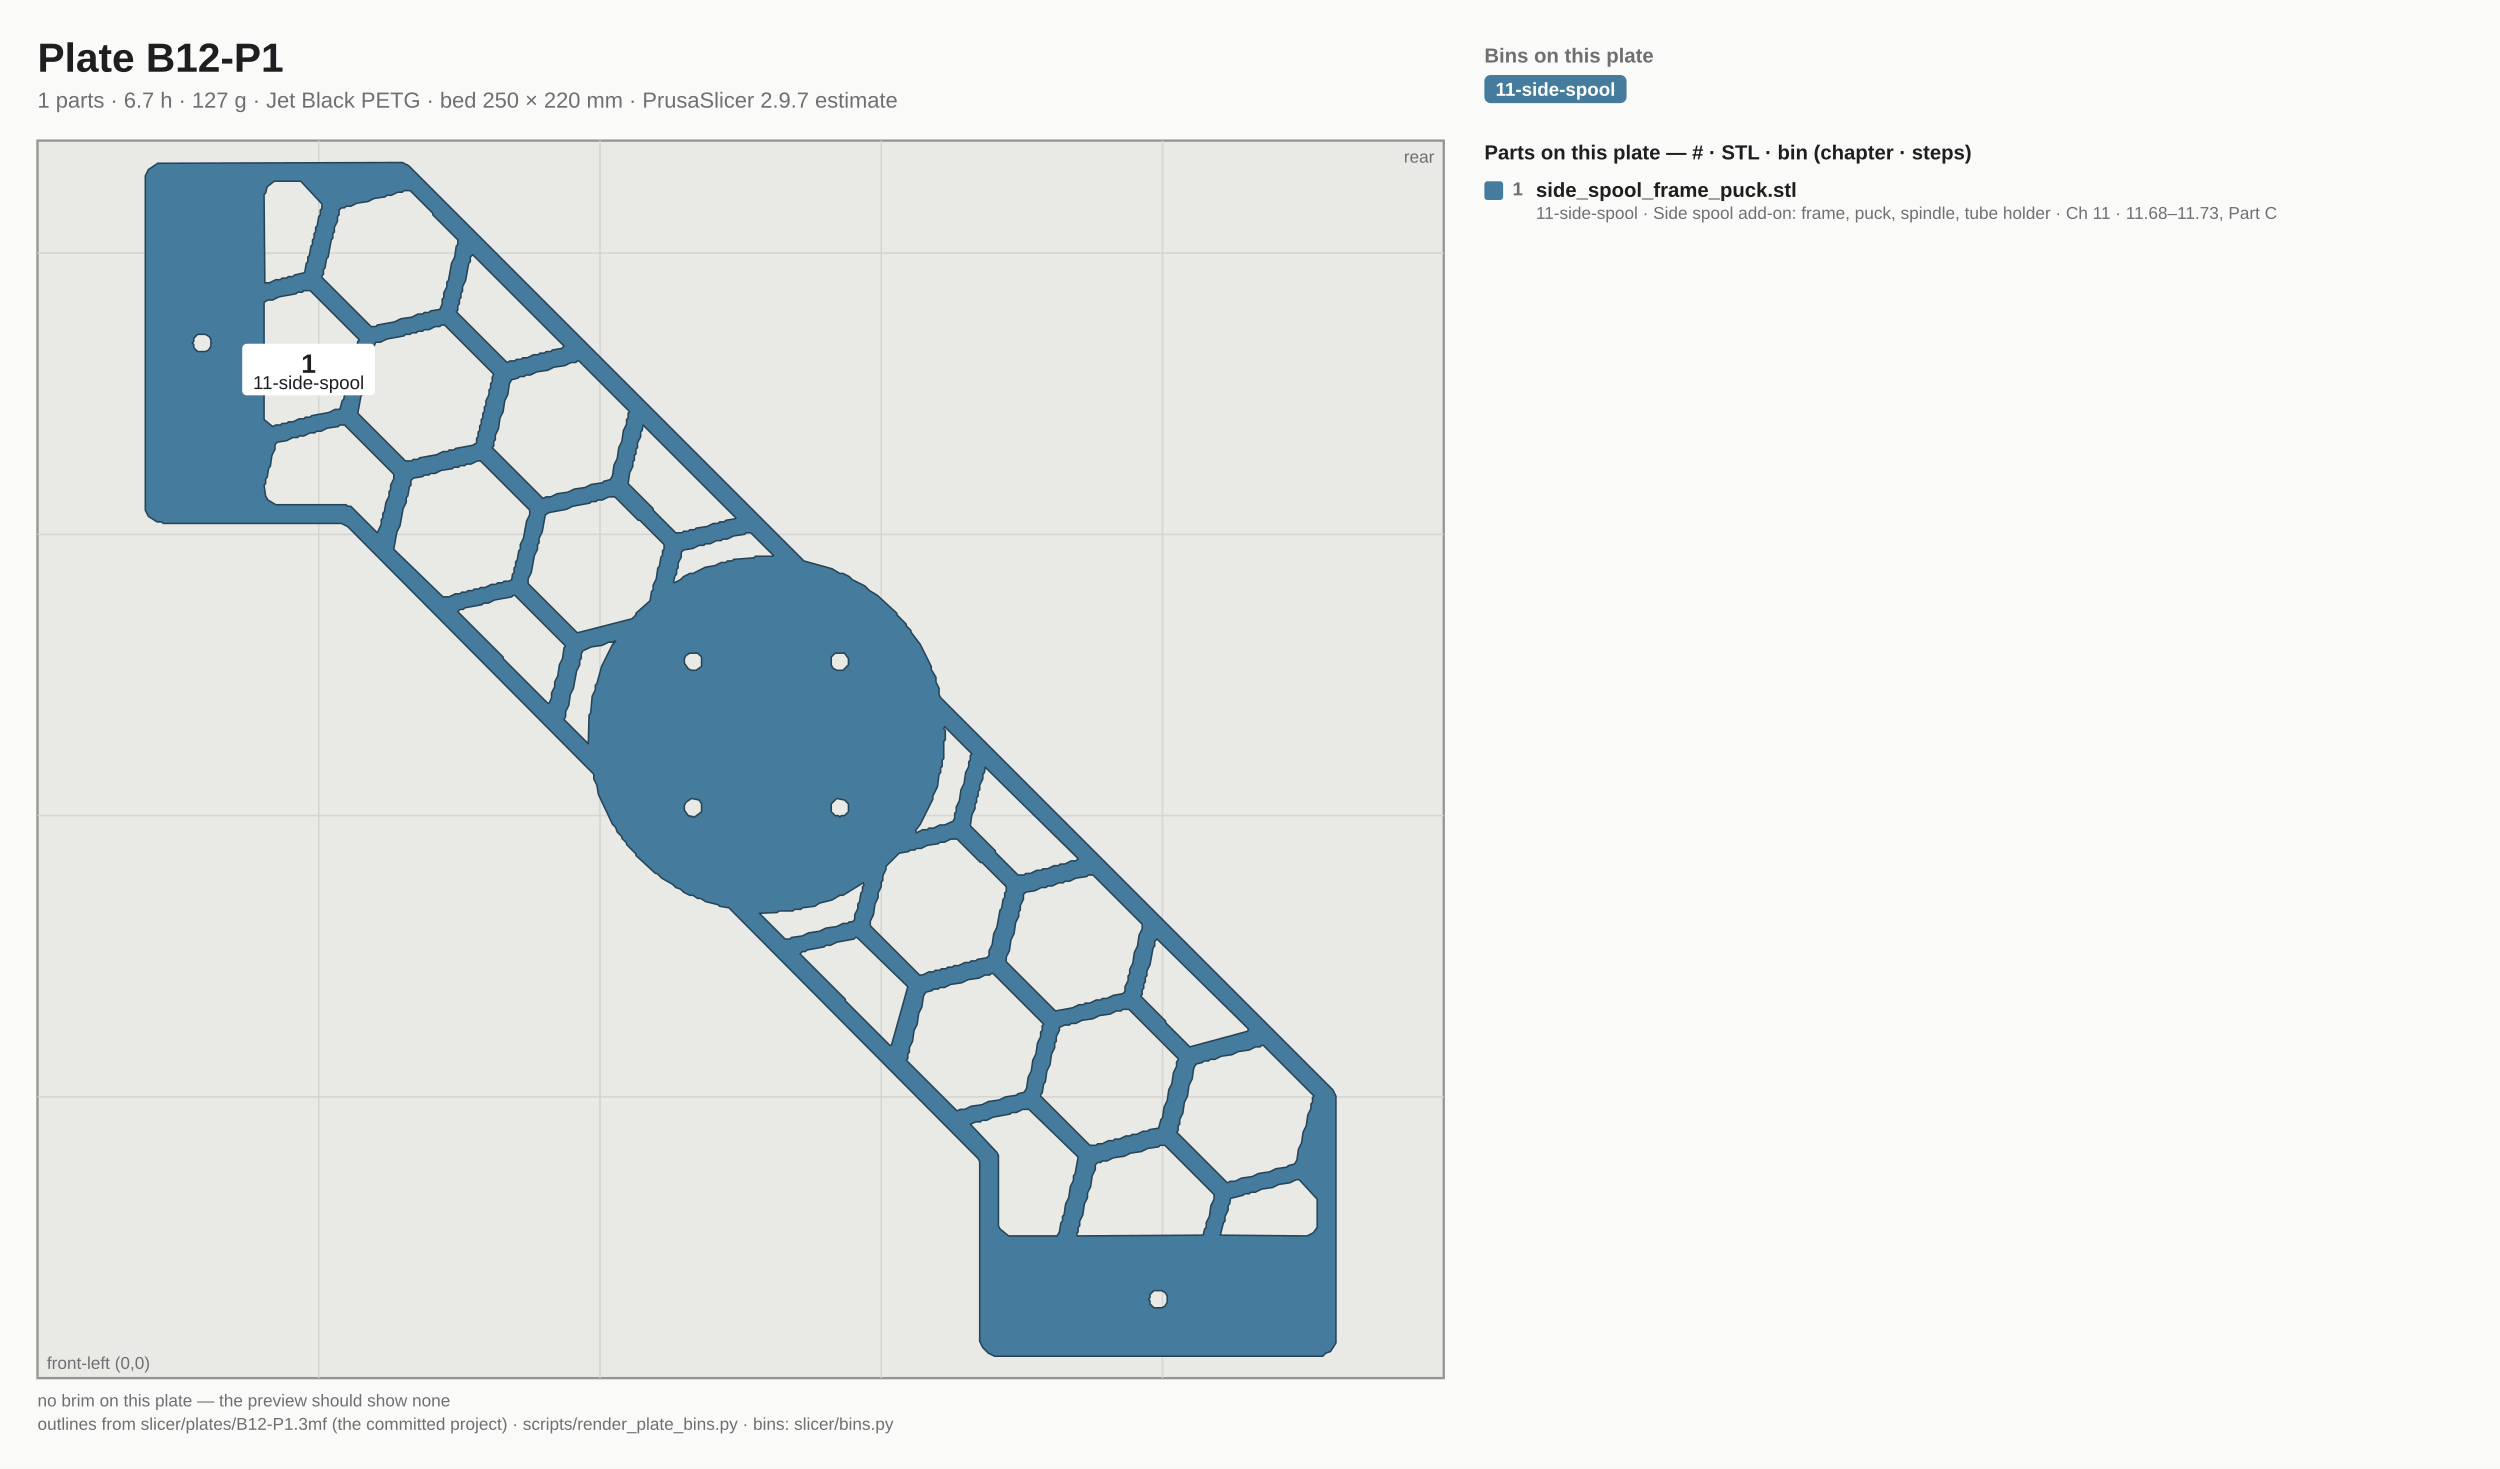
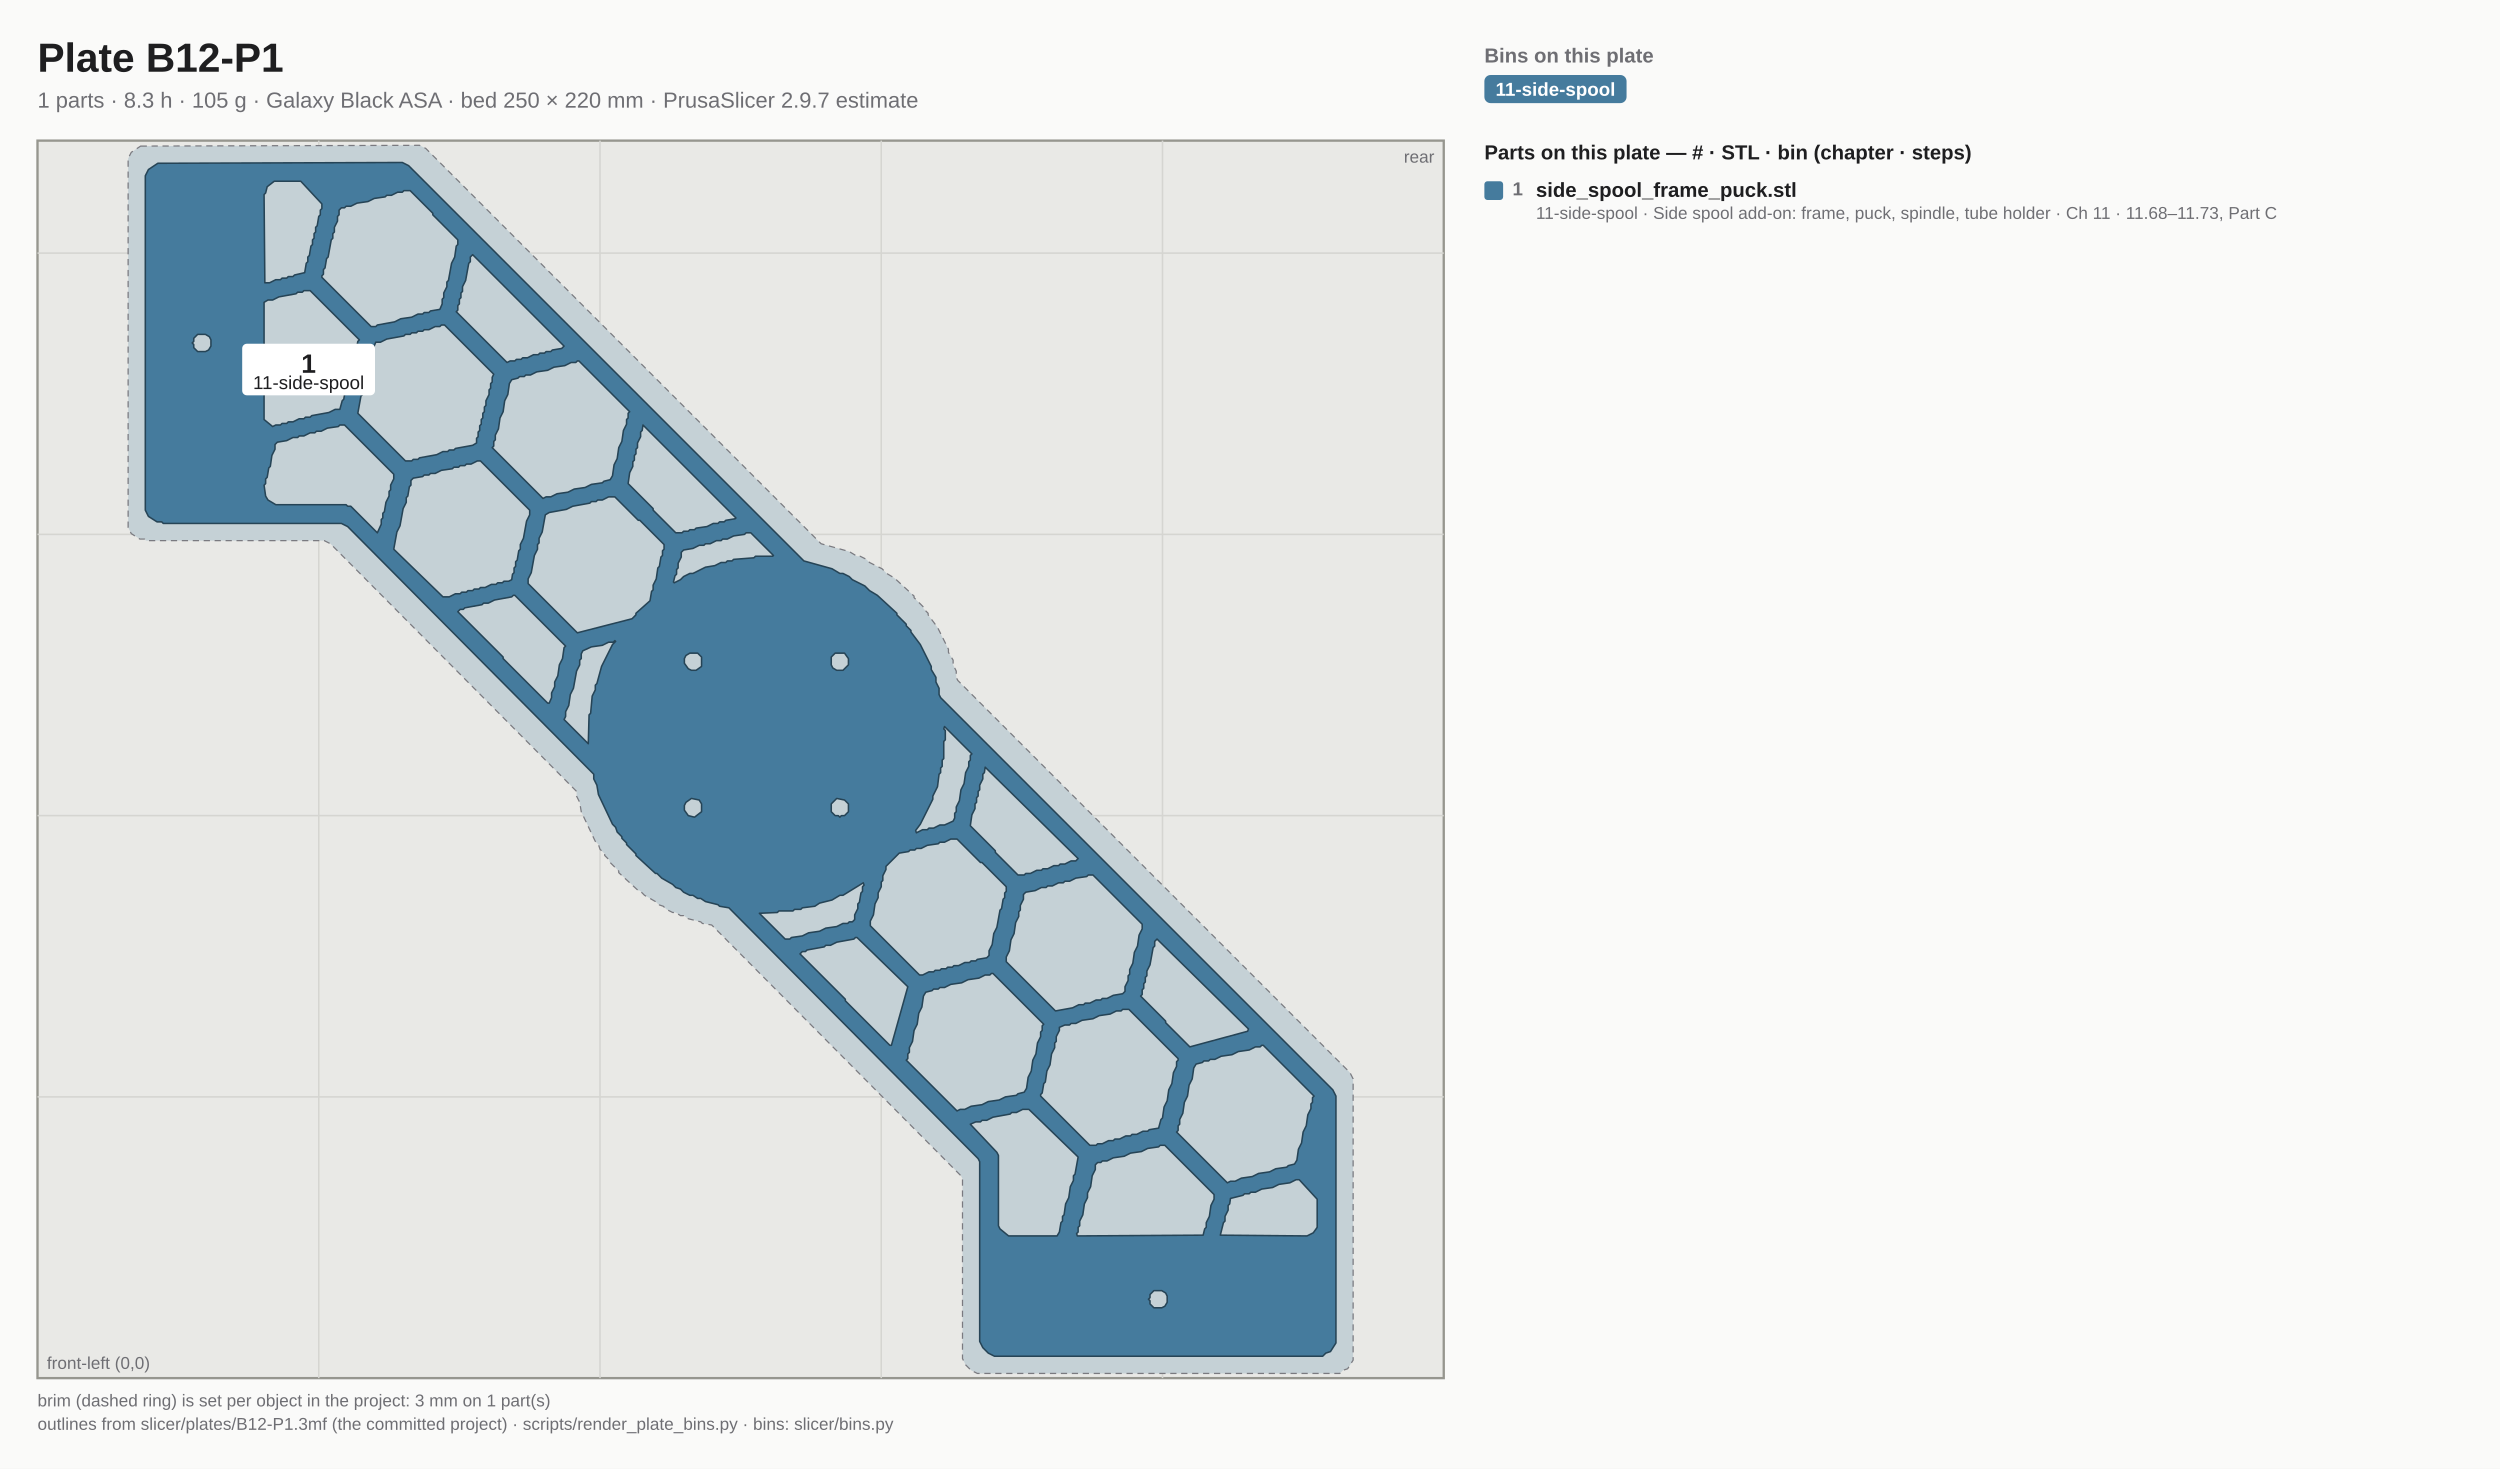
<svg xmlns="http://www.w3.org/2000/svg" width="1600" height="940" viewBox="0 0 1600 940" font-family="Arial, Helvetica, 'DejaVu Sans', sans-serif">
  <rect x="0" y="0" width="1600" height="940" fill="#fafaf9" />
  <text x="24.0" y="45.9" font-size="26" fill="#1e1e20" text-anchor="start" font-weight="bold">Plate B12-P1</text>
-   <text x="24.0" y="68.9" font-size="14" fill="#6e6e73" text-anchor="start">1 parts  ·  6.7 h  ·  127 g  ·  Jet Black PETG  ·  bed 250 × 220 mm  ·  PrusaSlicer 2.9.7 estimate</text>
+   <text x="24.0" y="68.9" font-size="14" fill="#6e6e73" text-anchor="start">1 parts  ·  8.3 h  ·  105 g  ·  Galaxy Black ASA  ·  bed 250 × 220 mm  ·  PrusaSlicer 2.9.7 estimate</text>
  <rect x="24.0" y="90.0" width="900.0" height="792.0" fill="#e9e9e6" stroke="#96968f" stroke-width="1.5" />
  <line x1="204.0" y1="90.0" x2="204.0" y2="882.0" stroke="#d5d5d1" stroke-width="1.0" />
  <line x1="384.0" y1="90.0" x2="384.0" y2="882.0" stroke="#d5d5d1" stroke-width="1.0" />
  <line x1="564.0" y1="90.0" x2="564.0" y2="882.0" stroke="#d5d5d1" stroke-width="1.0" />
  <line x1="744.0" y1="90.0" x2="744.0" y2="882.0" stroke="#d5d5d1" stroke-width="1.0" />
  <line x1="24.0" y1="702.0" x2="924.0" y2="702.0" stroke="#d5d5d1" stroke-width="1.0" />
  <line x1="24.0" y1="522.0" x2="924.0" y2="522.0" stroke="#d5d5d1" stroke-width="1.0" />
  <line x1="24.0" y1="342.0" x2="924.0" y2="342.0" stroke="#d5d5d1" stroke-width="1.0" />
  <line x1="24.0" y1="162.0" x2="924.0" y2="162.0" stroke="#d5d5d1" stroke-width="1.0" />
  <text x="30.0" y="876.1" font-size="11" fill="#6e6e73" text-anchor="start">front-left (0,0)</text>
  <text x="918.0" y="104.1" font-size="11" fill="#6e6e73" text-anchor="end">rear</text>
+   <path d="M90.0,93.5 268.5,93.0 272.5,95.0 525.5,348.0 543.5,353.0 548.5,356.0 550.5,356.0 554.5,358.0 556.5,360.0 564.5,364.0 567.5,367.0 572.5,370.0 585.0,381.5 585.0,382.5 591.0,388.5 591.0,389.5 594.0,392.5 594.0,393.5 600.0,401.5 607.0,415.5 607.0,417.5 610.0,422.5 610.0,425.5 612.0,429.5 612.0,433.5 613.0,435.5 864.0,686.5 866.0,690.5 866.0,870.5 862.5,876.0 859.5,877.0 857.5,879.0 625.5,879.0 621.5,877.0 618.0,873.5 616.0,869.5 616.0,754.5 615.0,752.5 455.5,592.0 449.5,591.0 448.5,590.0 440.5,588.0 437.5,586.0 435.5,586.0 432.5,584.0 430.5,584.0 426.5,582.0 424.5,580.0 421.5,579.0 419.5,577.0 412.5,573.0 409.5,570.0 408.5,570.0 396.0,558.5 396.0,557.5 390.0,551.5 390.0,550.5 387.0,547.5 387.0,546.5 384.0,543.5 383.0,540.5 381.0,538.5 372.0,519.5 371.0,513.5 369.0,509.5 369.0,506.5 211.5,348.0 207.5,346.0 93.5,346.0 92.5,345.0 89.5,345.0 84.0,341.5 82.0,337.5 82.0,101.5 84.0,97.5Z" fill-rule="evenodd" fill="#c5d1d6" stroke="#7a7a80" stroke-width="0.8" stroke-linejoin="round" stroke-dasharray="4 3" />
  <path d="M101.0,104.5 257.5,104.0 261.5,106.0 514.5,359.0 532.5,364.0 537.5,367.0 539.5,367.0 543.5,369.0 545.5,371.0 553.5,375.0 556.5,378.0 561.5,381.0 574.0,392.5 574.0,393.5 580.0,399.5 580.0,400.5 583.0,403.5 583.0,404.5 589.0,412.5 596.0,426.5 596.0,428.5 599.0,433.5 599.0,436.5 601.0,440.5 601.0,444.5 602.0,446.5 853.0,697.5 855.0,701.5 855.0,859.5 851.5,865.0 848.5,866.0 846.5,868.0 636.5,868.0 632.5,866.0 629.0,862.5 627.0,858.5 627.0,743.5 626.0,741.5 466.5,581.0 460.5,580.0 459.5,579.0 451.5,577.0 448.5,575.0 446.5,575.0 443.5,573.0 441.5,573.0 437.5,571.0 435.5,569.0 432.5,568.0 430.5,566.0 423.5,562.0 420.5,559.0 419.5,559.0 407.0,547.5 407.0,546.5 401.0,540.5 401.0,539.5 398.0,536.5 398.0,535.5 395.0,532.5 394.0,529.5 392.0,527.5 383.0,508.5 382.0,502.5 380.0,498.5 380.0,495.5 222.5,337.0 218.5,335.0 104.5,335.0 103.5,334.0 100.5,334.0 95.0,330.5 93.0,326.5 93.0,112.5 95.0,108.5Z M175.5,116.0 171.0,119.5 170.0,123.5 169.0,124.5 169.5,181.0 172.5,181.0 176.5,179.0 179.5,179.0 180.5,178.0 183.5,178.0 184.5,177.0 187.5,177.0 188.5,176.0 195.0,174.5 196.0,168.5 197.0,167.5 197.0,164.5 198.0,163.5 199.0,157.5 200.0,156.5 200.0,153.5 201.0,152.5 201.0,149.5 202.0,148.5 202.0,145.5 203.0,144.5 204.0,138.5 205.0,137.5 205.0,134.5 206.0,133.5 206.0,130.5 192.5,116.0Z M258.5,122.0 257.5,123.0 254.5,123.0 250.5,125.0 247.5,125.0 246.5,126.0 239.5,127.0 235.5,129.0 228.5,130.0 224.5,132.0 221.5,132.0 220.5,133.0 218.5,133.0 217.0,134.5 217.0,137.5 216.0,138.5 216.0,141.5 214.0,145.5 214.0,148.5 213.0,149.5 213.0,152.5 212.0,153.5 210.0,164.5 209.0,165.5 208.0,171.5 207.0,172.5 207.0,175.5 206.0,176.5 206.0,177.5 237.5,209.0 240.5,209.0 241.5,208.0 252.5,206.0 256.5,204.0 263.5,203.0 267.5,201.0 270.5,201.0 271.5,200.0 274.5,200.0 275.5,199.0 281.5,198.0 283.0,194.5 283.0,191.5 284.0,190.5 284.0,187.5 286.0,183.5 286.0,180.5 287.0,179.5 289.0,168.5 291.0,164.5 292.0,157.5 293.0,156.5 293.0,153.5 277.0,137.5 277.0,136.5 262.5,122.0Z M302.5,163.0 301.0,164.5 301.0,167.5 300.0,168.5 298.0,179.5 296.0,183.5 296.0,186.5 295.0,187.5 295.0,190.5 294.0,191.5 294.0,194.5 293.0,195.5 293.0,198.5 292.0,199.5 324.5,232.0 326.5,231.0 329.5,231.0 330.5,230.0 333.5,230.0 334.5,229.0 337.5,229.0 341.5,227.0 344.5,227.0 345.5,226.0 348.5,226.0 349.5,225.0 352.5,225.0 353.5,224.0 359.5,223.0 361.0,221.5Z M194.5,186.0 193.5,187.0 190.5,187.0 189.5,188.0 178.5,190.0 174.5,192.0 171.5,192.0 169.0,193.5 169.0,268.5 174.5,273.0 176.5,272.0 179.5,272.0 180.5,271.0 183.5,271.0 184.5,270.0 187.5,270.0 191.5,268.0 194.5,268.0 195.5,267.0 198.5,267.0 199.5,266.0 210.5,264.0 214.5,262.0 217.5,262.0 219.0,256.5 220.0,255.5 222.0,244.5 224.0,240.5 225.0,233.5 227.0,229.5 229.0,218.5 230.0,217.5 198.5,186.0Z M282.5,208.0 281.5,209.0 278.5,209.0 274.5,211.0 271.5,211.0 270.5,212.0 267.5,212.0 266.5,213.0 263.5,213.0 262.5,214.0 259.5,214.0 258.5,215.0 247.5,217.0 243.5,219.0 240.5,219.0 239.0,222.5 239.0,225.5 238.0,226.5 238.0,229.5 237.0,230.5 237.0,233.5 235.0,237.5 235.0,240.5 234.0,241.5 234.0,244.5 233.0,245.5 233.0,248.5 232.0,249.5 232.0,252.5 231.0,253.5 229.0,264.5 259.5,295.0 263.5,295.0 264.5,294.0 267.5,294.0 268.5,293.0 279.5,291.0 283.5,289.0 286.5,289.0 287.5,288.0 290.5,288.0 291.5,287.0 302.5,285.0 305.0,283.5 305.0,280.5 306.0,279.5 306.0,276.5 307.0,275.5 307.0,272.5 308.0,271.5 308.0,268.5 309.0,267.5 309.0,264.5 310.0,263.5 310.0,260.5 311.0,259.5 311.0,256.5 313.0,252.5 313.0,249.5 314.0,248.5 314.0,245.5 315.0,244.5 315.0,241.5 316.0,239.5 284.5,208.0Z M126.5,214.0 124.0,216.5 124.0,218.5 123.0,219.5 124.0,220.5 124.0,222.5 126.5,225.0 131.5,225.0 133.5,224.0 135.0,221.5 135.0,217.5 134.0,215.5 131.5,214.0Z M369.5,231.0 368.5,232.0 365.5,232.0 361.5,234.0 354.5,235.0 350.5,237.0 343.5,238.0 339.5,240.0 336.5,240.0 335.5,241.0 332.5,241.0 331.5,242.0 327.5,243.0 326.0,245.5 325.0,252.5 323.0,256.5 322.0,263.5 320.0,267.5 319.0,274.5 317.0,278.5 317.0,281.5 316.0,282.5 316.0,285.5 315.0,286.5 347.5,319.0 349.5,318.0 352.5,318.0 356.5,316.0 363.5,315.0 367.5,313.0 374.5,312.0 378.5,310.0 385.5,309.0 386.5,308.0 390.5,307.0 392.0,304.5 393.0,297.5 395.0,293.5 396.0,286.5 398.0,282.5 399.0,275.5 401.0,271.5 401.0,268.5 402.0,267.5 402.0,264.5 403.0,263.5 370.5,231.0Z M217.5,272.0 216.5,273.0 209.5,274.0 205.5,276.0 202.5,276.0 201.5,277.0 198.5,277.0 194.5,279.0 191.5,279.0 190.5,280.0 187.5,280.0 183.5,282.0 177.5,283.0 176.0,284.5 176.0,287.5 174.0,291.5 173.0,298.5 172.0,299.5 171.0,305.5 170.0,306.5 170.0,309.5 169.0,310.5 170.0,317.5 171.5,320.0 176.5,323.0 221.5,323.0 222.5,324.0 224.5,324.0 241.5,341.0 244.0,335.5 244.0,332.5 245.0,331.5 245.0,328.5 246.0,327.5 247.0,321.5 249.0,317.5 249.0,314.5 250.0,313.5 250.0,310.5 252.0,306.5 252.0,303.5 220.5,272.0Z M411.5,272.0 411.0,275.5 410.0,276.5 410.0,279.5 408.0,283.5 408.0,286.5 407.0,287.5 407.0,290.5 406.0,291.5 406.0,294.5 405.0,295.5 405.0,298.5 403.0,302.5 402.0,309.5 418.0,325.5 418.0,326.5 432.5,341.0 436.5,341.0 437.5,340.0 440.5,340.0 441.5,339.0 444.5,339.0 445.5,338.0 452.5,337.0 456.5,335.0 459.5,335.0 460.5,334.0 463.5,334.0 464.5,333.0 470.5,332.0 471.0,331.5Z M305.5,295.0 301.5,297.0 298.5,297.0 297.5,298.0 294.5,298.0 293.5,299.0 290.5,299.0 289.5,300.0 282.5,301.0 278.5,303.0 275.5,303.0 274.5,304.0 271.5,304.0 270.5,305.0 264.5,306.0 263.0,307.5 263.0,310.5 262.0,311.5 261.0,317.5 260.0,318.5 260.0,321.5 258.0,325.5 256.0,336.5 254.0,340.5 252.0,351.5 283.5,382.0 287.5,382.0 291.5,380.0 294.5,380.0 295.5,379.0 298.5,379.0 299.5,378.0 302.5,378.0 303.5,377.0 306.5,377.0 307.5,376.0 310.5,376.0 314.5,374.0 317.5,374.0 318.5,373.0 321.5,373.0 322.5,372.0 325.5,372.0 327.5,371.0 328.0,367.5 329.0,366.5 329.0,363.5 330.0,362.5 330.0,359.5 331.0,358.5 332.0,352.5 333.0,351.5 333.0,348.5 335.0,344.5 337.0,333.5 339.0,329.5 339.0,326.5 307.5,295.0Z M389.5,318.0 385.5,320.0 382.5,320.0 381.5,321.0 378.5,321.0 377.5,322.0 366.5,324.0 362.5,326.0 351.5,328.0 349.0,329.5 347.0,340.5 345.0,344.5 345.0,347.5 344.0,348.5 344.0,351.5 342.0,355.5 340.0,366.5 338.0,370.5 338.0,373.5 369.5,405.0 404.5,396.0 407.0,393.5 407.0,392.5 416.0,384.5 417.0,378.5 418.0,377.5 418.0,374.5 420.0,370.5 421.0,363.5 422.0,362.5 423.0,356.5 424.0,355.5 424.0,352.5 425.0,351.5 425.0,348.5 409.5,333.0 408.5,333.0 393.5,318.0Z M477.5,341.0 476.5,342.0 469.5,343.0 465.5,345.0 462.5,345.0 461.5,346.0 458.5,346.0 454.5,348.0 451.5,348.0 450.5,349.0 447.5,349.0 443.5,351.0 437.5,352.0 436.0,353.5 436.0,356.5 434.0,360.5 434.0,363.5 433.0,364.5 433.0,367.5 432.0,368.5 431.0,372.5 431.5,373.0 435.5,371.0 437.5,369.0 441.5,367.0 443.5,367.0 451.5,363.0 457.5,362.0 461.5,360.0 464.5,360.0 465.5,359.0 468.5,359.0 469.5,358.0 482.5,357.0 483.5,356.0 494.5,356.0 495.0,355.5 480.5,341.0Z M328.5,381.0 327.5,382.0 316.5,384.0 312.5,386.0 309.5,386.0 308.5,387.0 297.5,389.0 296.5,390.0 294.5,390.0 293.0,391.5 322.0,420.5 322.0,421.5 350.5,450.0 351.5,450.0 353.0,446.5 353.0,443.5 355.0,439.5 355.0,436.5 357.0,432.5 358.0,425.5 360.0,421.5 361.0,414.5 362.0,413.5 329.5,381.0Z M393.5,410.0 392.5,411.0 389.5,411.0 385.5,413.0 378.5,414.0 373.0,416.5 372.0,418.5 372.0,421.5 371.0,422.5 371.0,425.5 369.0,429.5 367.0,440.5 365.0,444.5 364.0,451.5 362.0,455.5 362.0,458.5 361.0,460.5 376.5,476.0 377.0,457.5 378.0,456.5 379.0,445.5 381.0,441.5 381.0,438.5 382.0,437.5 385.0,426.5 392.0,412.5 394.0,410.5Z M441.5,418.0 439.0,419.5 438.0,421.5 438.0,424.5 440.5,428.0 442.5,429.0 445.5,429.0 449.0,426.5 449.0,420.5 446.5,418.0Z M534.5,418.0 532.0,420.5 532.0,425.5 533.0,427.5 535.5,429.0 539.5,429.0 543.0,425.5 543.0,421.5 540.5,418.0Z M604.5,465.0 604.0,466.5 605.0,467.5 605.0,473.5 604.0,474.5 604.0,485.5 603.0,486.5 603.0,490.5 602.0,491.5 602.0,494.5 601.0,495.5 600.0,503.5 597.0,509.5 597.0,511.5 589.0,527.5 586.0,531.5 586.5,533.0 590.5,531.0 593.5,531.0 594.5,530.0 597.5,530.0 601.5,528.0 604.5,528.0 610.0,525.5 611.0,523.5 611.0,520.5 612.0,519.5 612.0,516.5 614.0,512.5 615.0,505.5 617.0,501.5 618.0,494.5 620.0,490.5 620.0,487.5 621.0,486.5 621.0,483.5 622.0,482.5Z M630.5,491.0 630.0,494.5 629.0,495.5 629.0,498.5 627.0,502.5 627.0,505.5 626.0,506.5 626.0,509.5 625.0,510.5 625.0,513.5 624.0,514.5 624.0,517.5 622.0,521.5 621.0,528.5 637.0,544.5 637.0,545.5 651.5,560.0 655.5,560.0 656.5,559.0 659.5,559.0 663.5,557.0 666.5,557.0 667.5,556.0 670.5,556.0 674.5,554.0 677.5,554.0 678.5,553.0 681.5,553.0 685.5,551.0 688.5,551.0 690.0,549.5Z M442.5,511.0 439.0,513.5 438.0,515.5 438.0,518.5 440.5,522.0 444.5,523.0 449.0,519.5 449.0,514.5 447.5,512.0Z M535.5,511.0 532.0,514.5 532.0,519.5 534.5,522.0 536.5,522.0 537.5,523.0 538.5,522.0 540.5,522.0 543.0,519.5 543.0,514.5 540.5,512.0Z M608.5,537.0 604.5,539.0 601.5,539.0 600.5,540.0 593.5,541.0 589.5,543.0 586.5,543.0 585.5,544.0 582.5,544.0 581.5,545.0 575.5,546.0 567.0,554.5 567.0,556.5 565.0,560.5 565.0,563.5 564.0,564.5 564.0,567.5 562.0,571.5 562.0,574.5 560.0,578.5 559.0,585.5 557.0,589.5 557.0,592.5 588.5,624.0 590.5,624.0 594.5,622.0 597.5,622.0 598.5,621.0 601.5,621.0 602.5,620.0 605.5,620.0 606.5,619.0 609.5,619.0 610.5,618.0 613.5,618.0 617.5,616.0 620.5,616.0 621.5,615.0 624.5,615.0 625.5,614.0 631.5,613.0 633.0,611.5 633.0,608.5 635.0,604.5 636.0,597.5 638.0,593.5 640.0,582.5 641.0,581.5 642.0,575.5 643.0,574.5 643.0,571.5 644.0,570.5 644.0,567.5 628.5,552.0 627.5,552.0 612.5,537.0Z M696.5,560.0 695.5,561.0 688.5,562.0 684.5,564.0 681.5,564.0 680.5,565.0 677.5,565.0 673.5,567.0 670.5,567.0 669.5,568.0 666.5,568.0 662.5,570.0 656.5,571.0 655.0,572.5 655.0,575.5 653.0,579.5 653.0,582.5 652.0,583.5 652.0,586.5 650.0,590.5 649.0,597.5 647.0,601.5 646.0,608.5 644.0,612.5 644.0,615.5 675.5,647.0 686.5,645.0 690.5,643.0 693.5,643.0 694.5,642.0 697.5,642.0 701.5,640.0 704.5,640.0 705.5,639.0 708.5,639.0 712.5,637.0 718.5,636.0 720.0,634.5 720.0,631.5 722.0,627.5 722.0,624.5 723.0,623.5 723.0,620.5 725.0,616.5 726.0,609.5 728.0,605.5 729.0,598.5 731.0,594.5 731.0,591.5 699.5,560.0Z M552.5,565.0 539.5,573.0 537.5,573.0 532.5,576.0 524.5,578.0 521.5,580.0 513.5,581.0 512.5,582.0 508.5,582.0 507.5,583.0 498.5,583.0 497.5,584.0 486.0,584.5 502.5,601.0 505.5,601.0 506.5,600.0 513.5,599.0 517.5,597.0 524.5,596.0 528.5,594.0 535.5,593.0 539.5,591.0 542.5,591.0 543.5,590.0 545.5,590.0 547.0,588.5 547.0,585.5 549.0,581.5 549.0,578.5 550.0,577.5 551.0,571.5 552.0,570.5 552.0,567.5 553.0,566.5Z M547.5,600.0 546.5,601.0 535.5,603.0 531.5,605.0 528.5,605.0 527.5,606.0 516.5,608.0 515.5,609.0 513.5,609.0 512.0,610.5 541.0,639.5 541.0,640.5 569.5,669.0 570.5,669.0 581.0,631.5 548.5,600.0Z M740.5,601.0 739.0,602.5 739.0,605.5 738.0,606.5 736.0,617.5 734.0,621.5 734.0,624.5 733.0,625.5 733.0,628.5 732.0,629.5 732.0,632.5 731.0,633.5 731.0,636.5 730.0,637.5 746.0,653.5 746.0,654.5 761.5,670.0 798.5,660.0 799.0,658.5Z M634.5,623.0 633.5,624.0 630.5,624.0 626.5,626.0 619.5,627.0 615.5,629.0 608.5,630.0 604.5,632.0 601.5,632.0 600.5,633.0 597.5,633.0 596.5,634.0 592.5,635.0 591.0,637.5 590.0,644.5 588.0,648.5 587.0,655.5 585.0,659.5 584.0,666.5 582.0,670.5 582.0,673.5 581.0,674.5 581.0,677.5 580.0,678.5 612.5,711.0 614.5,710.0 617.5,710.0 621.5,708.0 628.5,707.0 632.5,705.0 639.5,704.0 643.5,702.0 650.5,701.0 651.5,700.0 655.5,699.0 657.0,696.5 658.0,689.5 660.0,685.5 661.0,678.5 663.0,674.5 664.0,667.5 666.0,663.5 666.0,660.5 667.0,659.5 667.0,656.5 668.0,655.5 635.5,623.0Z M718.5,646.0 717.5,647.0 714.5,647.0 710.5,649.0 703.5,650.0 699.5,652.0 692.5,653.0 688.5,655.0 685.5,655.0 684.5,656.0 681.5,656.0 678.0,657.5 678.0,659.5 676.0,663.5 676.0,666.5 675.0,667.5 675.0,670.5 673.0,674.5 672.0,681.5 670.0,685.5 669.0,692.5 668.0,693.5 667.0,699.5 666.0,700.5 666.0,701.5 697.5,733.0 701.5,733.0 702.5,732.0 705.5,732.0 709.5,730.0 712.5,730.0 713.5,729.0 716.5,729.0 720.5,727.0 723.5,727.0 724.5,726.0 727.5,726.0 731.5,724.0 734.5,724.0 735.5,723.0 741.5,722.0 743.0,716.5 744.0,715.5 745.0,708.5 747.0,704.5 748.0,697.5 750.0,693.5 751.0,686.5 753.0,682.5 753.0,679.5 754.0,678.5 754.0,677.5 722.5,646.0Z M807.5,669.0 806.5,670.0 803.5,670.0 799.5,672.0 792.5,673.0 788.5,675.0 781.5,676.0 777.5,678.0 774.5,678.0 773.5,679.0 770.5,679.0 769.5,680.0 765.5,681.0 764.0,683.5 763.0,690.5 761.0,694.5 760.0,701.5 758.0,705.5 757.0,712.5 755.0,716.5 755.0,719.5 754.0,720.5 754.0,723.5 753.0,724.5 785.5,757.0 787.5,756.0 790.5,756.0 794.5,754.0 801.5,753.0 805.5,751.0 812.5,750.0 816.5,748.0 823.5,747.0 824.5,746.0 828.5,745.0 830.0,742.5 831.0,735.5 833.0,731.5 834.0,724.5 836.0,720.5 837.0,713.5 839.0,709.5 839.0,706.5 840.0,705.5 840.0,702.5 841.0,701.5 808.5,669.0Z M654.5,710.0 650.5,712.0 647.5,712.0 646.5,713.0 635.5,715.0 631.5,717.0 628.5,717.0 627.5,718.0 624.5,718.0 621.0,719.5 638.0,737.5 639.0,739.5 639.0,784.5 640.0,786.5 645.5,791.0 676.5,791.0 678.0,788.5 679.0,782.5 680.0,781.5 680.0,778.5 681.0,777.5 682.0,770.5 684.0,766.5 685.0,759.5 687.0,755.5 687.0,752.5 688.0,751.5 690.0,740.5 658.5,710.0Z M742.5,733.0 741.5,734.0 734.5,735.0 730.5,737.0 723.5,738.0 719.5,740.0 712.5,741.0 708.5,743.0 705.5,743.0 704.5,744.0 702.5,744.0 701.0,745.5 701.0,748.5 699.0,752.5 698.0,759.5 696.0,763.5 696.0,766.5 694.0,770.5 693.0,777.5 691.0,781.5 691.0,784.5 690.0,785.5 690.0,788.5 689.0,789.5 689.5,791.0 770.0,790.5 771.0,786.5 772.0,785.5 772.0,782.5 774.0,778.5 775.0,771.5 777.0,767.5 777.0,764.5 745.5,733.0Z M829.5,755.0 825.5,757.0 818.5,758.0 814.5,760.0 807.5,761.0 803.5,763.0 800.5,763.0 799.5,764.0 796.5,764.0 795.5,765.0 787.5,767.0 787.0,770.5 786.0,771.5 786.0,774.5 784.0,778.5 784.0,781.5 783.0,782.5 781.0,790.5 836.5,791.0 840.5,789.0 843.0,785.5 843.0,767.5 831.5,755.0Z M738.5,826.0 736.0,828.5 736.0,830.5 735.0,831.5 736.0,832.5 736.0,834.5 738.5,837.0 743.5,837.0 745.5,836.0 747.0,833.5 747.0,829.5 746.0,827.5 743.5,826.0Z" fill-rule="evenodd" fill="#457b9d" stroke="#264456" stroke-width="1.0" stroke-linejoin="round" />
  <rect x="155.0" y="220.0" width="85.0" height="33.0" rx="3.0" fill="#ffffff" />
  <text x="197.5" y="238.6" font-size="17" fill="#1e1e20" text-anchor="middle" font-weight="bold">1</text>
  <text x="197.5" y="249.0" font-size="12" fill="#1e1e20" text-anchor="middle">11-side-spool</text>
  <text x="950.0" y="40.0" font-size="13" fill="#6e6e73" text-anchor="start" font-weight="bold">Bins on this plate</text>
  <rect x="950.0" y="48.0" width="91.0" height="18.0" rx="4.0" fill="#457b9d" />
  <text x="995.5" y="61.3" font-size="12" fill="#ffffff" text-anchor="middle" font-weight="bold">11-side-spool</text>
  <text x="950.0" y="102.0" font-size="13" fill="#1e1e20" text-anchor="start" font-weight="bold">Parts on this plate  —  # · STL · bin (chapter · steps)</text>
  <rect x="950.0" y="116.0" width="12.0" height="12.0" rx="2.0" fill="#457b9d" />
  <text x="968.0" y="125.0" font-size="12" fill="#6e6e73" text-anchor="start" font-weight="bold">1</text>
  <text x="983.0" y="126.0" font-size="13" fill="#1e1e20" text-anchor="start" font-weight="bold">side_spool_frame_puck.stl</text>
  <text x="983.0" y="140.1" font-size="11" fill="#6e6e73" text-anchor="start">11-side-spool · Side spool add-on: frame, puck, spindle, tube holder · Ch 11 · 11.68–11.73, Part C</text>
-   <text x="24.0" y="900.1" font-size="11" fill="#6e6e73" text-anchor="start">no brim on this plate — the preview should show none</text>
+   <text x="24.0" y="900.1" font-size="11" fill="#6e6e73" text-anchor="start">brim (dashed ring) is set per object in the project: 3 mm on 1 part(s)</text>
  <text x="24.0" y="915.1" font-size="11" fill="#6e6e73" text-anchor="start">outlines from slicer/plates/B12-P1.3mf (the committed project) · scripts/render_plate_bins.py · bins: slicer/bins.py</text>
</svg>
